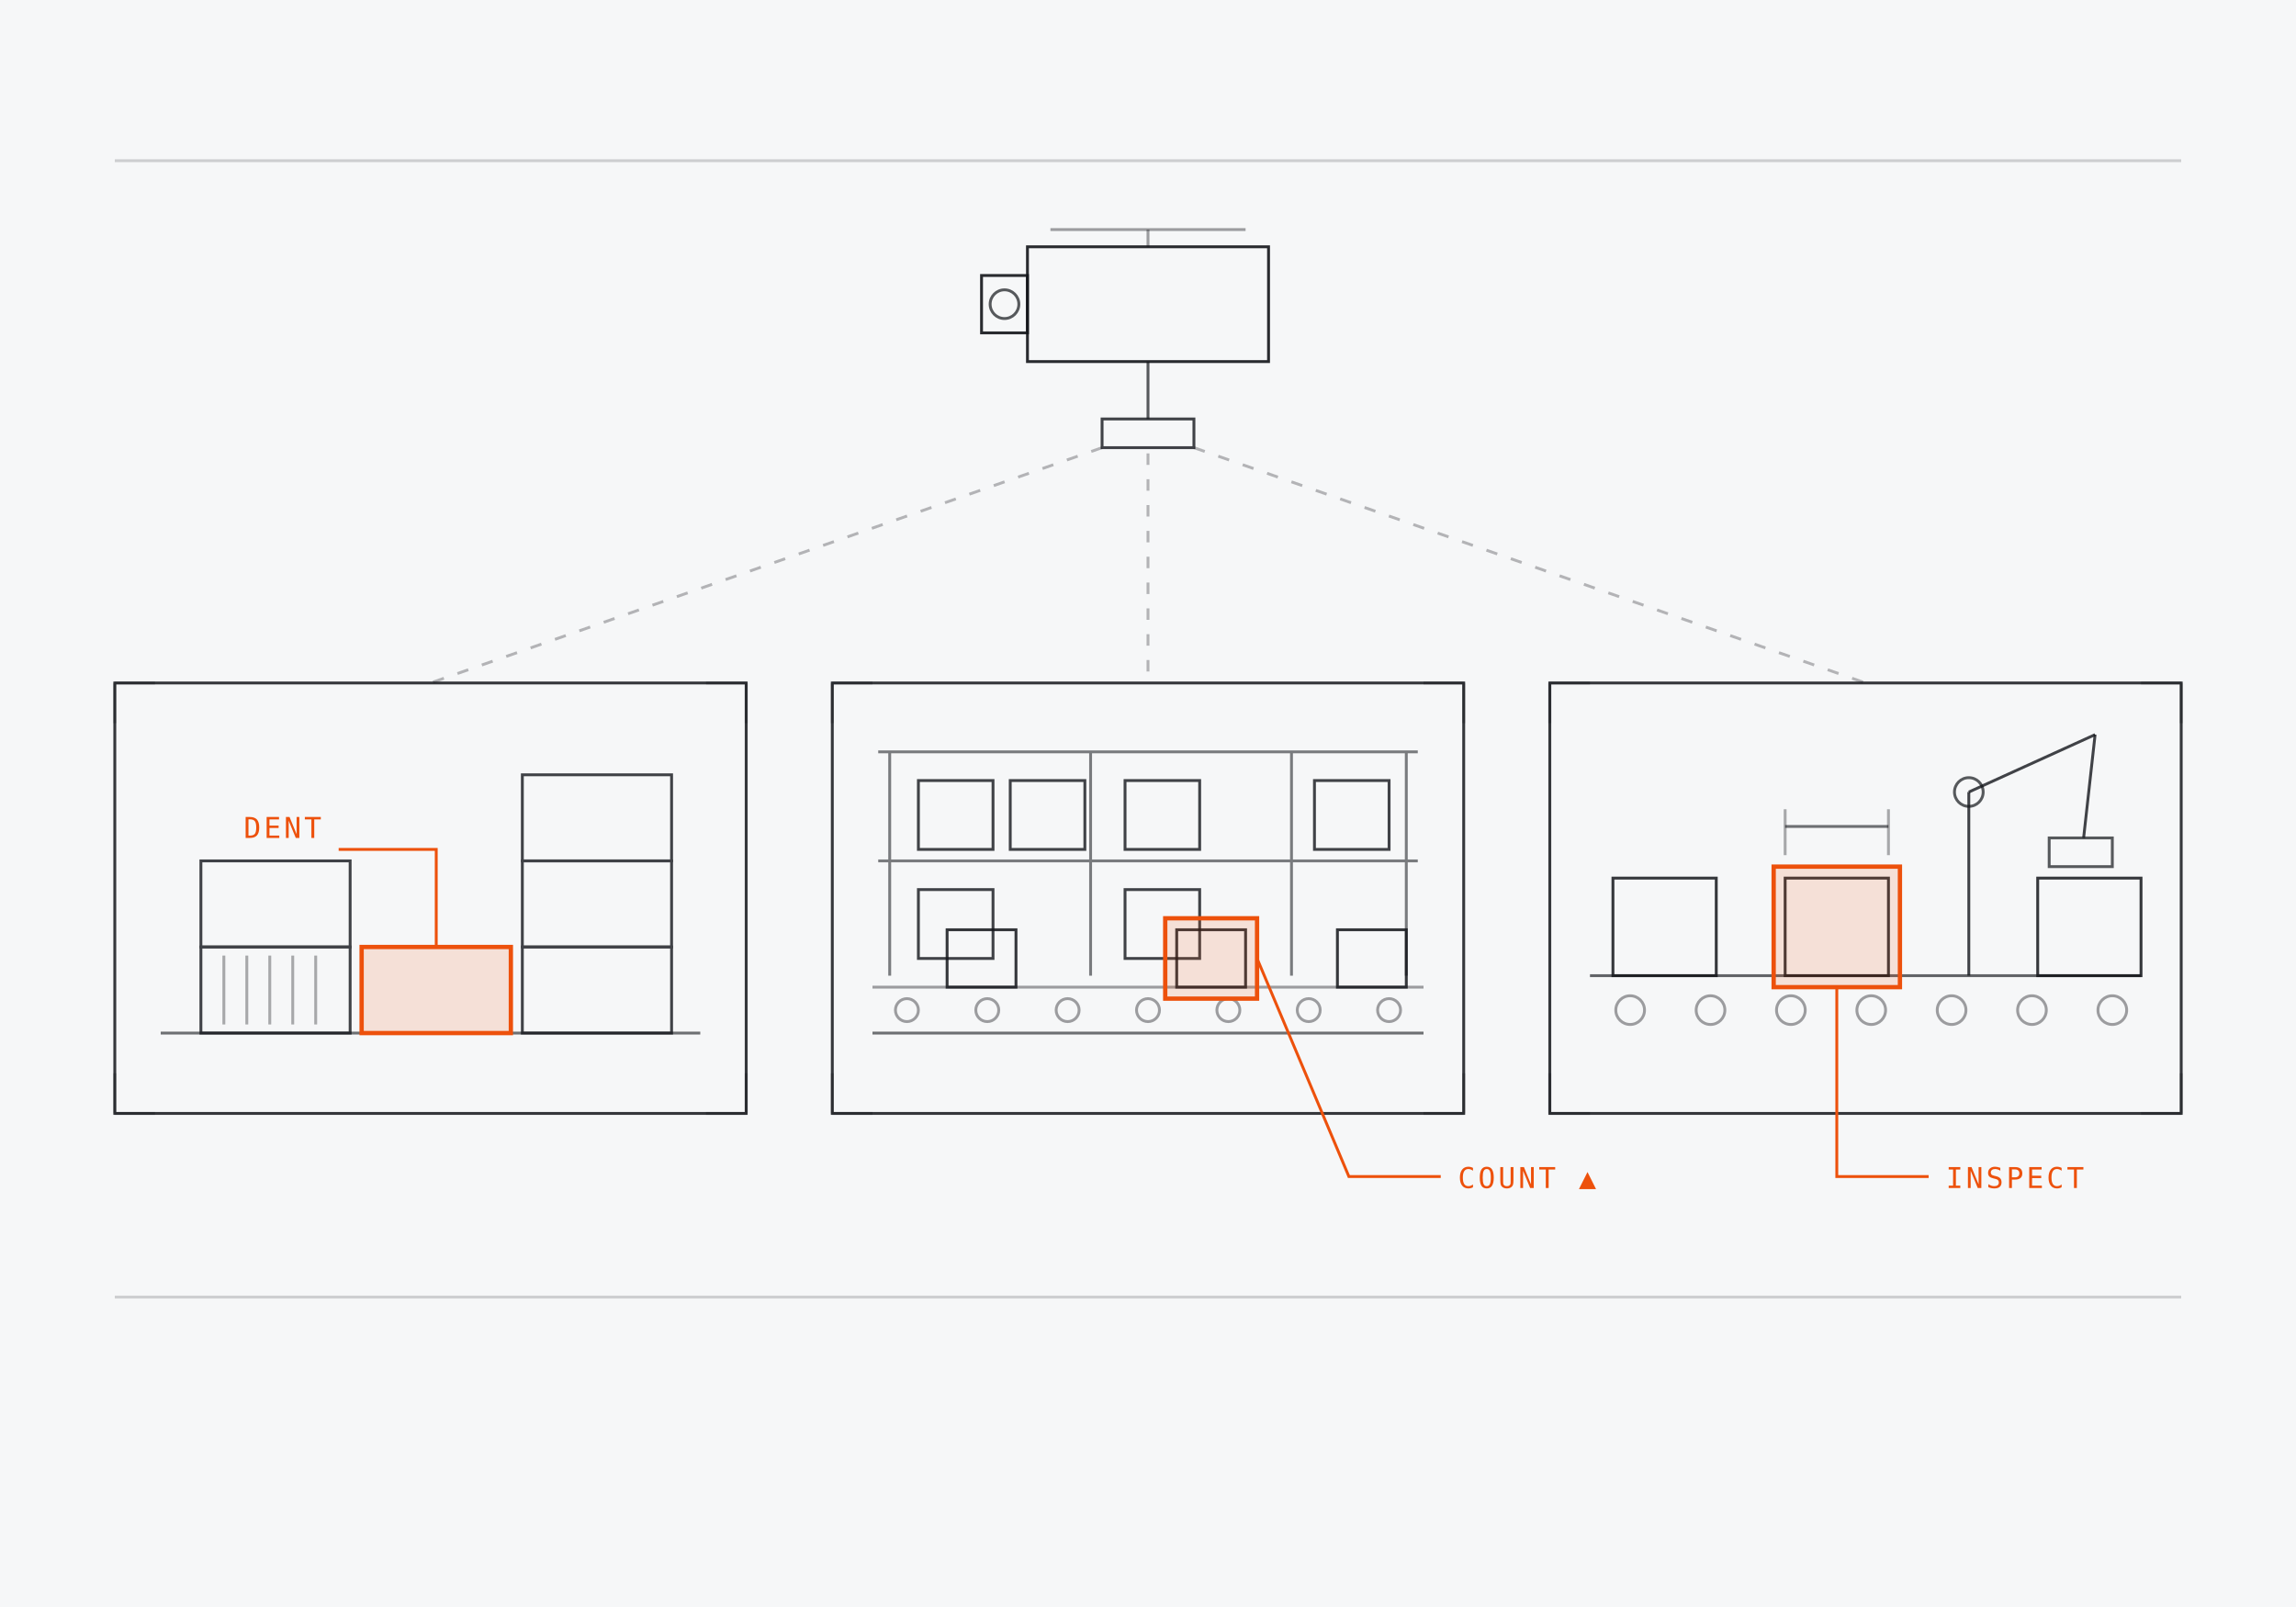
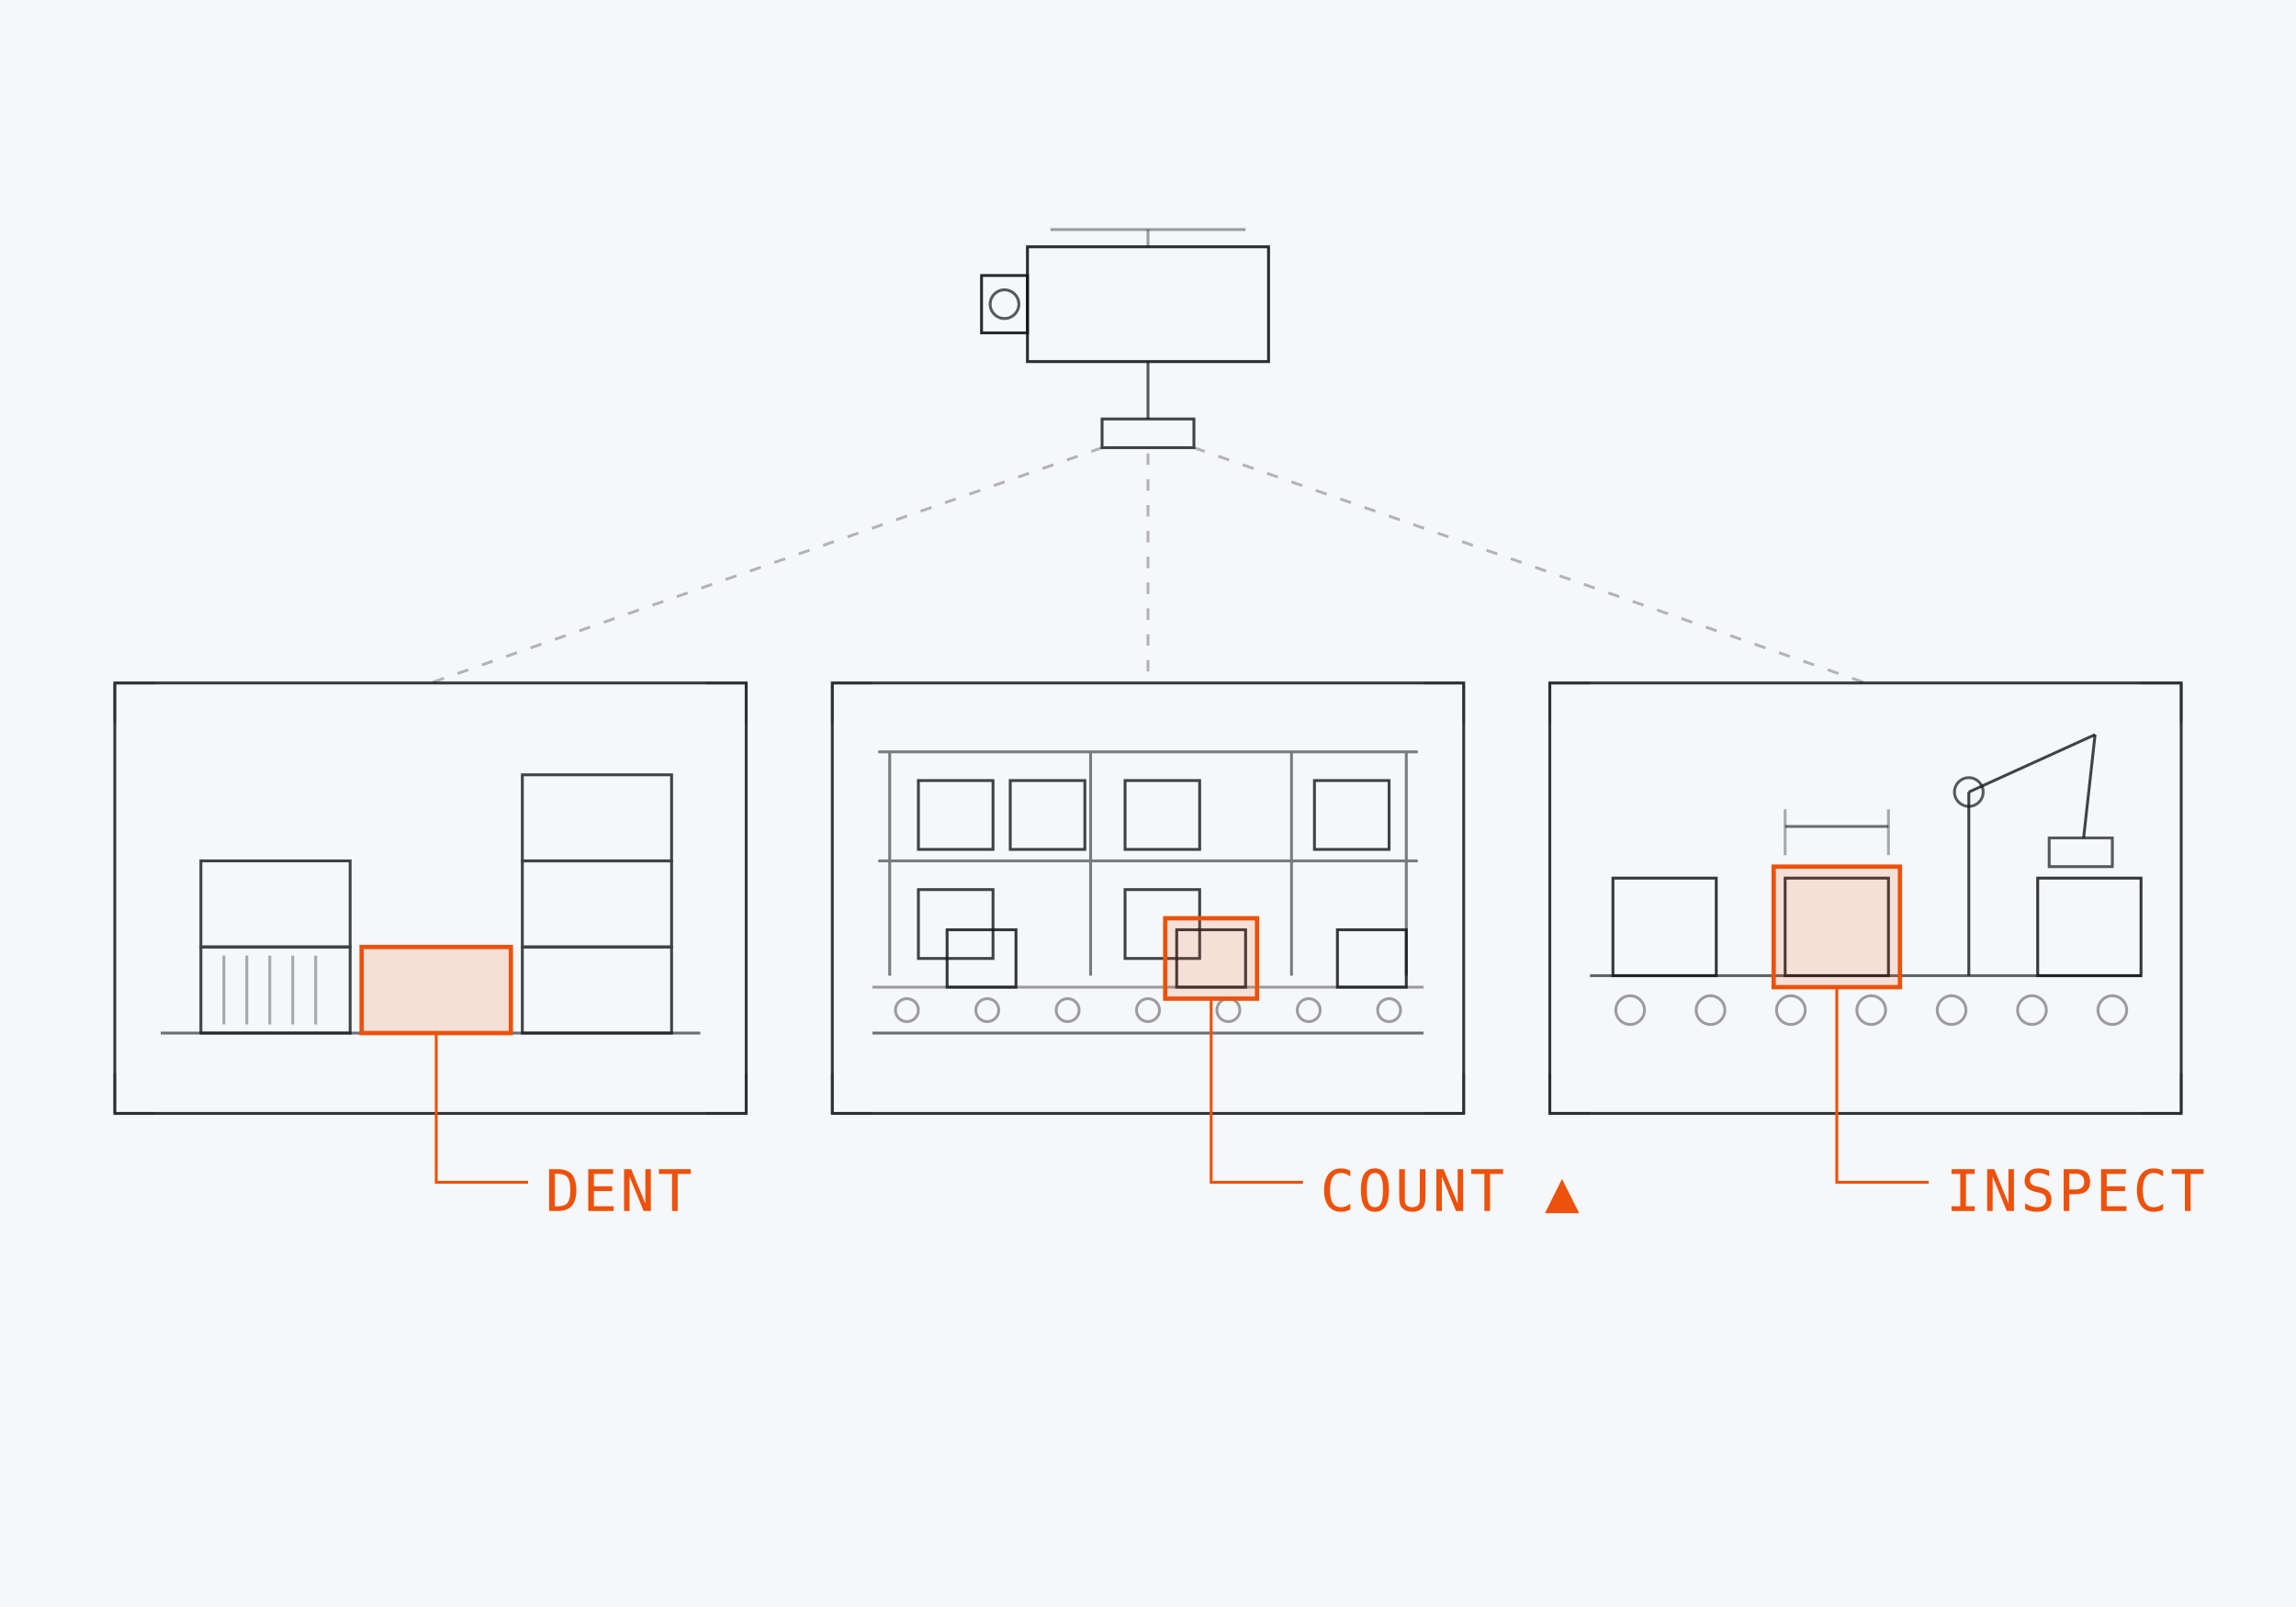
<svg xmlns="http://www.w3.org/2000/svg" viewBox="0 0 800 560" font-family="'IBM Plex Mono',monospace">
  <rect width="800" height="560" fill="#F6F7F8" />
-   <line x1="40" y1="56" x2="760" y2="56" stroke="#13151A" opacity="0.18" />
  <g id="camera" stroke="#13151A" fill="none" stroke-width="1">
    <rect x="358" y="86" width="84" height="40" opacity="0.9" />
    <rect x="342" y="96" width="16" height="20" opacity="0.9" />
    <circle cx="350" cy="106" r="5" opacity="0.7" />
    <line x1="400" y1="126" x2="400" y2="146" opacity="0.7" />
    <rect x="384" y="146" width="32" height="10" opacity="0.8" />
    <line x1="366" y1="80" x2="434" y2="80" opacity="0.4" />
    <line x1="400" y1="80" x2="400" y2="86" opacity="0.4" />
  </g>
  <g stroke="#13151A" fill="none" stroke-width="1" opacity="0.3" stroke-dasharray="4 5">
    <line x1="384" y1="156" x2="150" y2="238" />
    <line x1="400" y1="158" x2="400" y2="238" />
    <line x1="416" y1="156" x2="650" y2="238" />
  </g>
  <g id="vp-yard">
    <rect x="40" y="238" width="220" height="150" stroke="#13151A" fill="none" stroke-width="1" opacity="0.85" />
    <g stroke="#13151A" fill="none" stroke-width="1" opacity="0.3">
      <line x1="40" y1="238" x2="54" y2="238" />
      <line x1="40" y1="238" x2="40" y2="252" />
      <line x1="246" y1="238" x2="260" y2="238" />
      <line x1="260" y1="238" x2="260" y2="252" />
      <line x1="40" y1="374" x2="40" y2="388" />
      <line x1="40" y1="388" x2="54" y2="388" />
      <line x1="246" y1="388" x2="260" y2="388" />
      <line x1="260" y1="374" x2="260" y2="388" />
    </g>
    <g stroke="#13151A" fill="none" stroke-width="1">
      <line x1="56" y1="360" x2="244" y2="360" opacity="0.6" />
      <g opacity="0.8">
        <rect x="70" y="330" width="52" height="30" />
        <rect x="70" y="300" width="52" height="30" />
        <rect x="126" y="330" width="52" height="30" />
        <rect x="182" y="330" width="52" height="30" />
        <rect x="182" y="300" width="52" height="30" />
        <rect x="182" y="270" width="52" height="30" />
      </g>
      <g opacity="0.35">
        <line x1="78" y1="333" x2="78" y2="357" />
        <line x1="86" y1="333" x2="86" y2="357" />
        <line x1="94" y1="333" x2="94" y2="357" />
        <line x1="102" y1="333" x2="102" y2="357" />
        <line x1="110" y1="333" x2="110" y2="357" />
      </g>
    </g>
    <rect x="126" y="330" width="52" height="30" stroke="#ED510C" stroke-width="1.5" fill="#ED510C" fill-opacity="0.14" />
  </g>
-   <polyline points="152,330 152,296 118,296" stroke="#ED510C" stroke-width="1" fill="none" />
-   <text x="112" y="292" text-anchor="end" fill="#ED510C" font-size="10" letter-spacing="1">DENT</text>
+   <polyline points="152,360 152,412 184,412" stroke="#ED510C" stroke-width="1" fill="none" />
+   <text x="190" y="422" fill="#ED510C" font-size="20" letter-spacing="1">DENT</text>
  <g id="vp-wh">
    <rect x="290" y="238" width="220" height="150" stroke="#13151A" fill="none" stroke-width="1" opacity="0.85" />
    <g stroke="#13151A" fill="none" stroke-width="1" opacity="0.3">
      <line x1="290" y1="238" x2="304" y2="238" />
      <line x1="290" y1="238" x2="290" y2="252" />
      <line x1="496" y1="238" x2="510" y2="238" />
      <line x1="510" y1="238" x2="510" y2="252" />
      <line x1="290" y1="374" x2="290" y2="388" />
      <line x1="290" y1="388" x2="304" y2="388" />
      <line x1="496" y1="388" x2="510" y2="388" />
      <line x1="510" y1="374" x2="510" y2="388" />
    </g>
    <g stroke="#13151A" fill="none" stroke-width="1">
      <g opacity="0.55">
        <line x1="310" y1="262" x2="310" y2="340" />
        <line x1="380" y1="262" x2="380" y2="340" />
        <line x1="450" y1="262" x2="450" y2="340" />
        <line x1="490" y1="262" x2="490" y2="340" />
        <line x1="306" y1="262" x2="494" y2="262" />
        <line x1="306" y1="300" x2="494" y2="300" />
      </g>
      <g opacity="0.8">
        <rect x="320" y="272" width="26" height="24" />
        <rect x="352" y="272" width="26" height="24" />
        <rect x="392" y="272" width="26" height="24" />
        <rect x="458" y="272" width="26" height="24" />
        <rect x="320" y="310" width="26" height="24" />
        <rect x="392" y="310" width="26" height="24" />
      </g>
      <line x1="304" y1="360" x2="496" y2="360" opacity="0.6" />
      <line x1="304" y1="344" x2="496" y2="344" opacity="0.4" />
      <g opacity="0.4">
        <circle cx="316" cy="352" r="4" />
        <circle cx="344" cy="352" r="4" />
        <circle cx="372" cy="352" r="4" />
        <circle cx="400" cy="352" r="4" />
        <circle cx="428" cy="352" r="4" />
        <circle cx="456" cy="352" r="4" />
        <circle cx="484" cy="352" r="4" />
      </g>
      <g opacity="0.85">
        <rect x="330" y="324" width="24" height="20" />
        <rect x="410" y="324" width="24" height="20" />
        <rect x="466" y="324" width="24" height="20" />
      </g>
    </g>
    <rect x="406" y="320" width="32" height="28" stroke="#ED510C" stroke-width="1.5" fill="#ED510C" fill-opacity="0.14" />
  </g>
-   <polyline points="438,334 470,410 502,410" stroke="#ED510C" stroke-width="1" fill="none" />
-   <text x="508" y="414" fill="#ED510C" font-size="10" letter-spacing="1">COUNT ▲</text>
+   <polyline points="422,348 422,412 454,412" stroke="#ED510C" stroke-width="1" fill="none" />
+   <text x="460" y="422" fill="#ED510C" font-size="20" letter-spacing="1">COUNT ▲</text>
  <g id="vp-fct">
    <rect x="540" y="238" width="220" height="150" stroke="#13151A" fill="none" stroke-width="1" opacity="0.85" />
    <g stroke="#13151A" fill="none" stroke-width="1" opacity="0.3">
      <line x1="540" y1="238" x2="554" y2="238" />
      <line x1="540" y1="238" x2="540" y2="252" />
      <line x1="746" y1="238" x2="760" y2="238" />
      <line x1="760" y1="238" x2="760" y2="252" />
      <line x1="540" y1="374" x2="540" y2="388" />
      <line x1="540" y1="388" x2="554" y2="388" />
      <line x1="746" y1="388" x2="760" y2="388" />
      <line x1="760" y1="374" x2="760" y2="388" />
    </g>
    <g stroke="#13151A" fill="none" stroke-width="1">
      <line x1="554" y1="340" x2="746" y2="340" opacity="0.65" />
      <g opacity="0.4">
        <circle cx="568" cy="352" r="5" />
        <circle cx="596" cy="352" r="5" />
        <circle cx="624" cy="352" r="5" />
        <circle cx="652" cy="352" r="5" />
        <circle cx="680" cy="352" r="5" />
        <circle cx="708" cy="352" r="5" />
        <circle cx="736" cy="352" r="5" />
      </g>
      <g opacity="0.85">
        <rect x="562" y="306" width="36" height="34" />
        <rect x="622" y="306" width="36" height="34" />
        <rect x="710" y="306" width="36" height="34" />
      </g>
      <line x1="686" y1="340" x2="686" y2="276" opacity="0.8" />
      <line x1="686" y1="276" x2="730" y2="256" opacity="0.8" />
      <line x1="730" y1="256" x2="726" y2="292" opacity="0.8" />
      <circle cx="686" cy="276" r="5" opacity="0.7" />
      <rect x="714" y="292" width="22" height="10" opacity="0.7" />
      <line x1="622" y1="298" x2="622" y2="282" opacity="0.35" />
      <line x1="658" y1="298" x2="658" y2="282" opacity="0.35" />
      <line x1="622" y1="288" x2="658" y2="288" opacity="0.6" />
    </g>
    <rect x="618" y="302" width="44" height="42" stroke="#ED510C" stroke-width="1.5" fill="#ED510C" fill-opacity="0.14" />
  </g>
-   <polyline points="640,344 640,410 672,410" stroke="#ED510C" stroke-width="1" fill="none" />
-   <text x="678" y="414" fill="#ED510C" font-size="10" letter-spacing="1">INSPECT</text>
-   <line x1="40" y1="452" x2="760" y2="452" stroke="#13151A" opacity="0.18" />
+   <polyline points="640,344 640,412 672,412" stroke="#ED510C" stroke-width="1" fill="none" />
+   <text x="678" y="422" fill="#ED510C" font-size="20" letter-spacing="1">INSPECT</text>
</svg>
